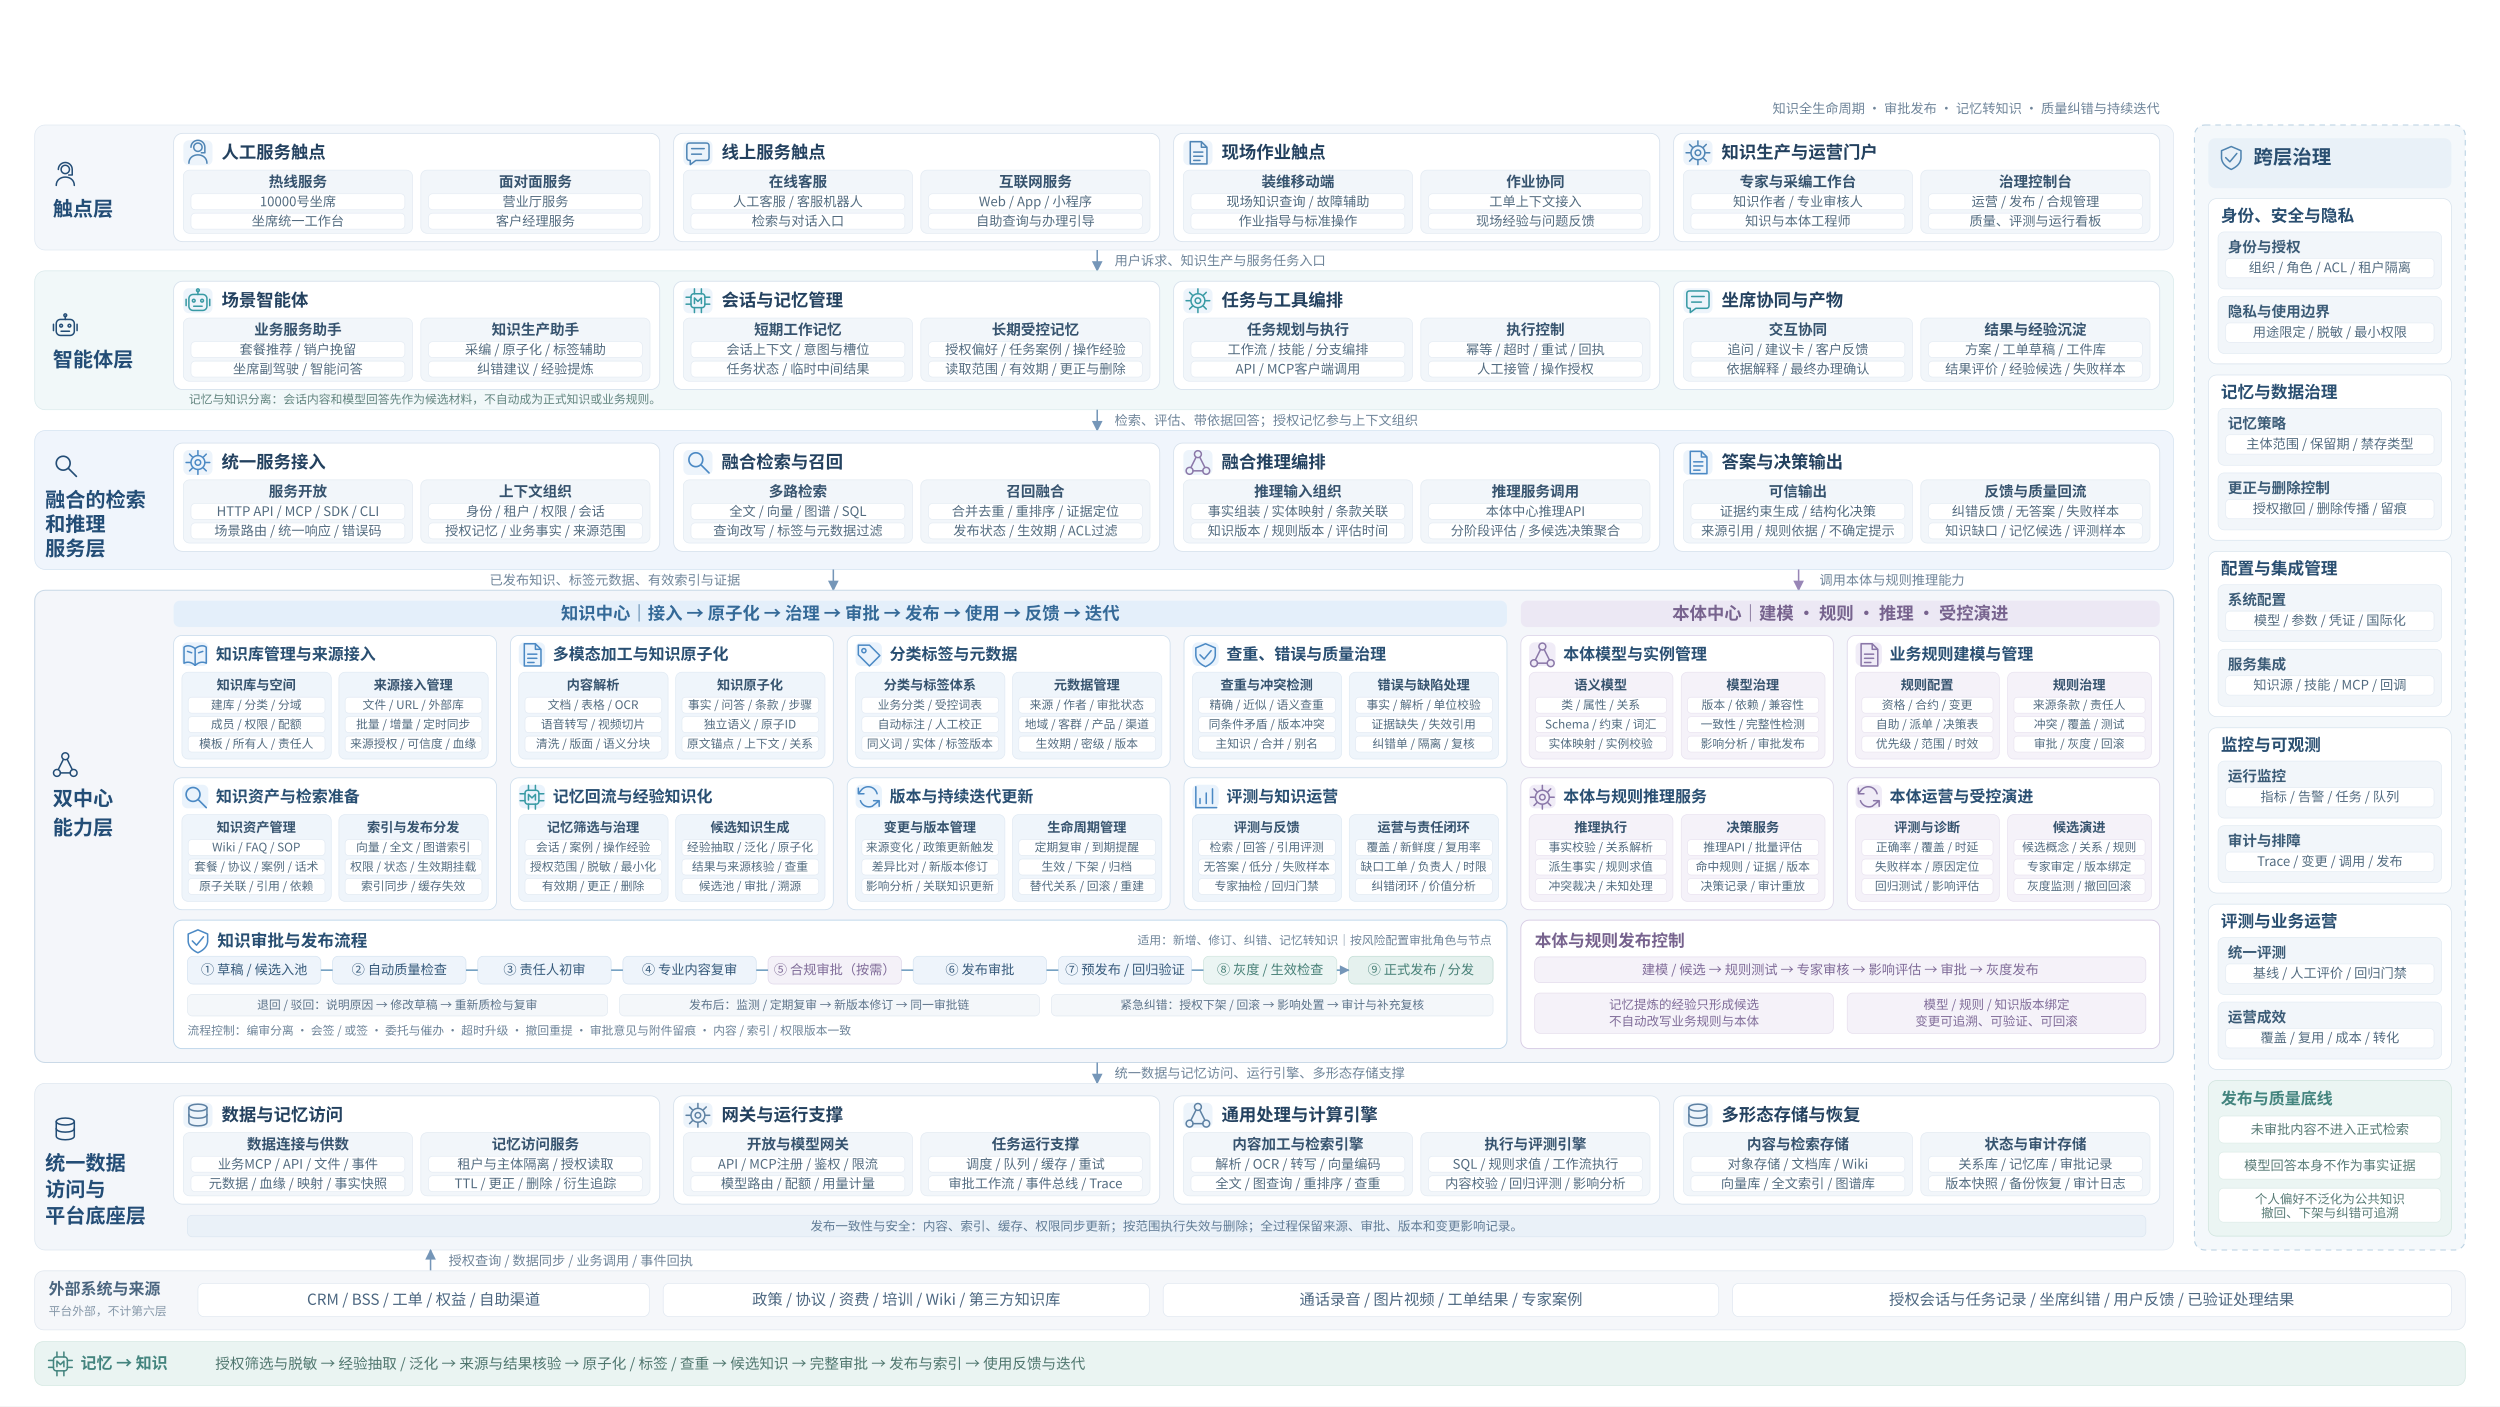
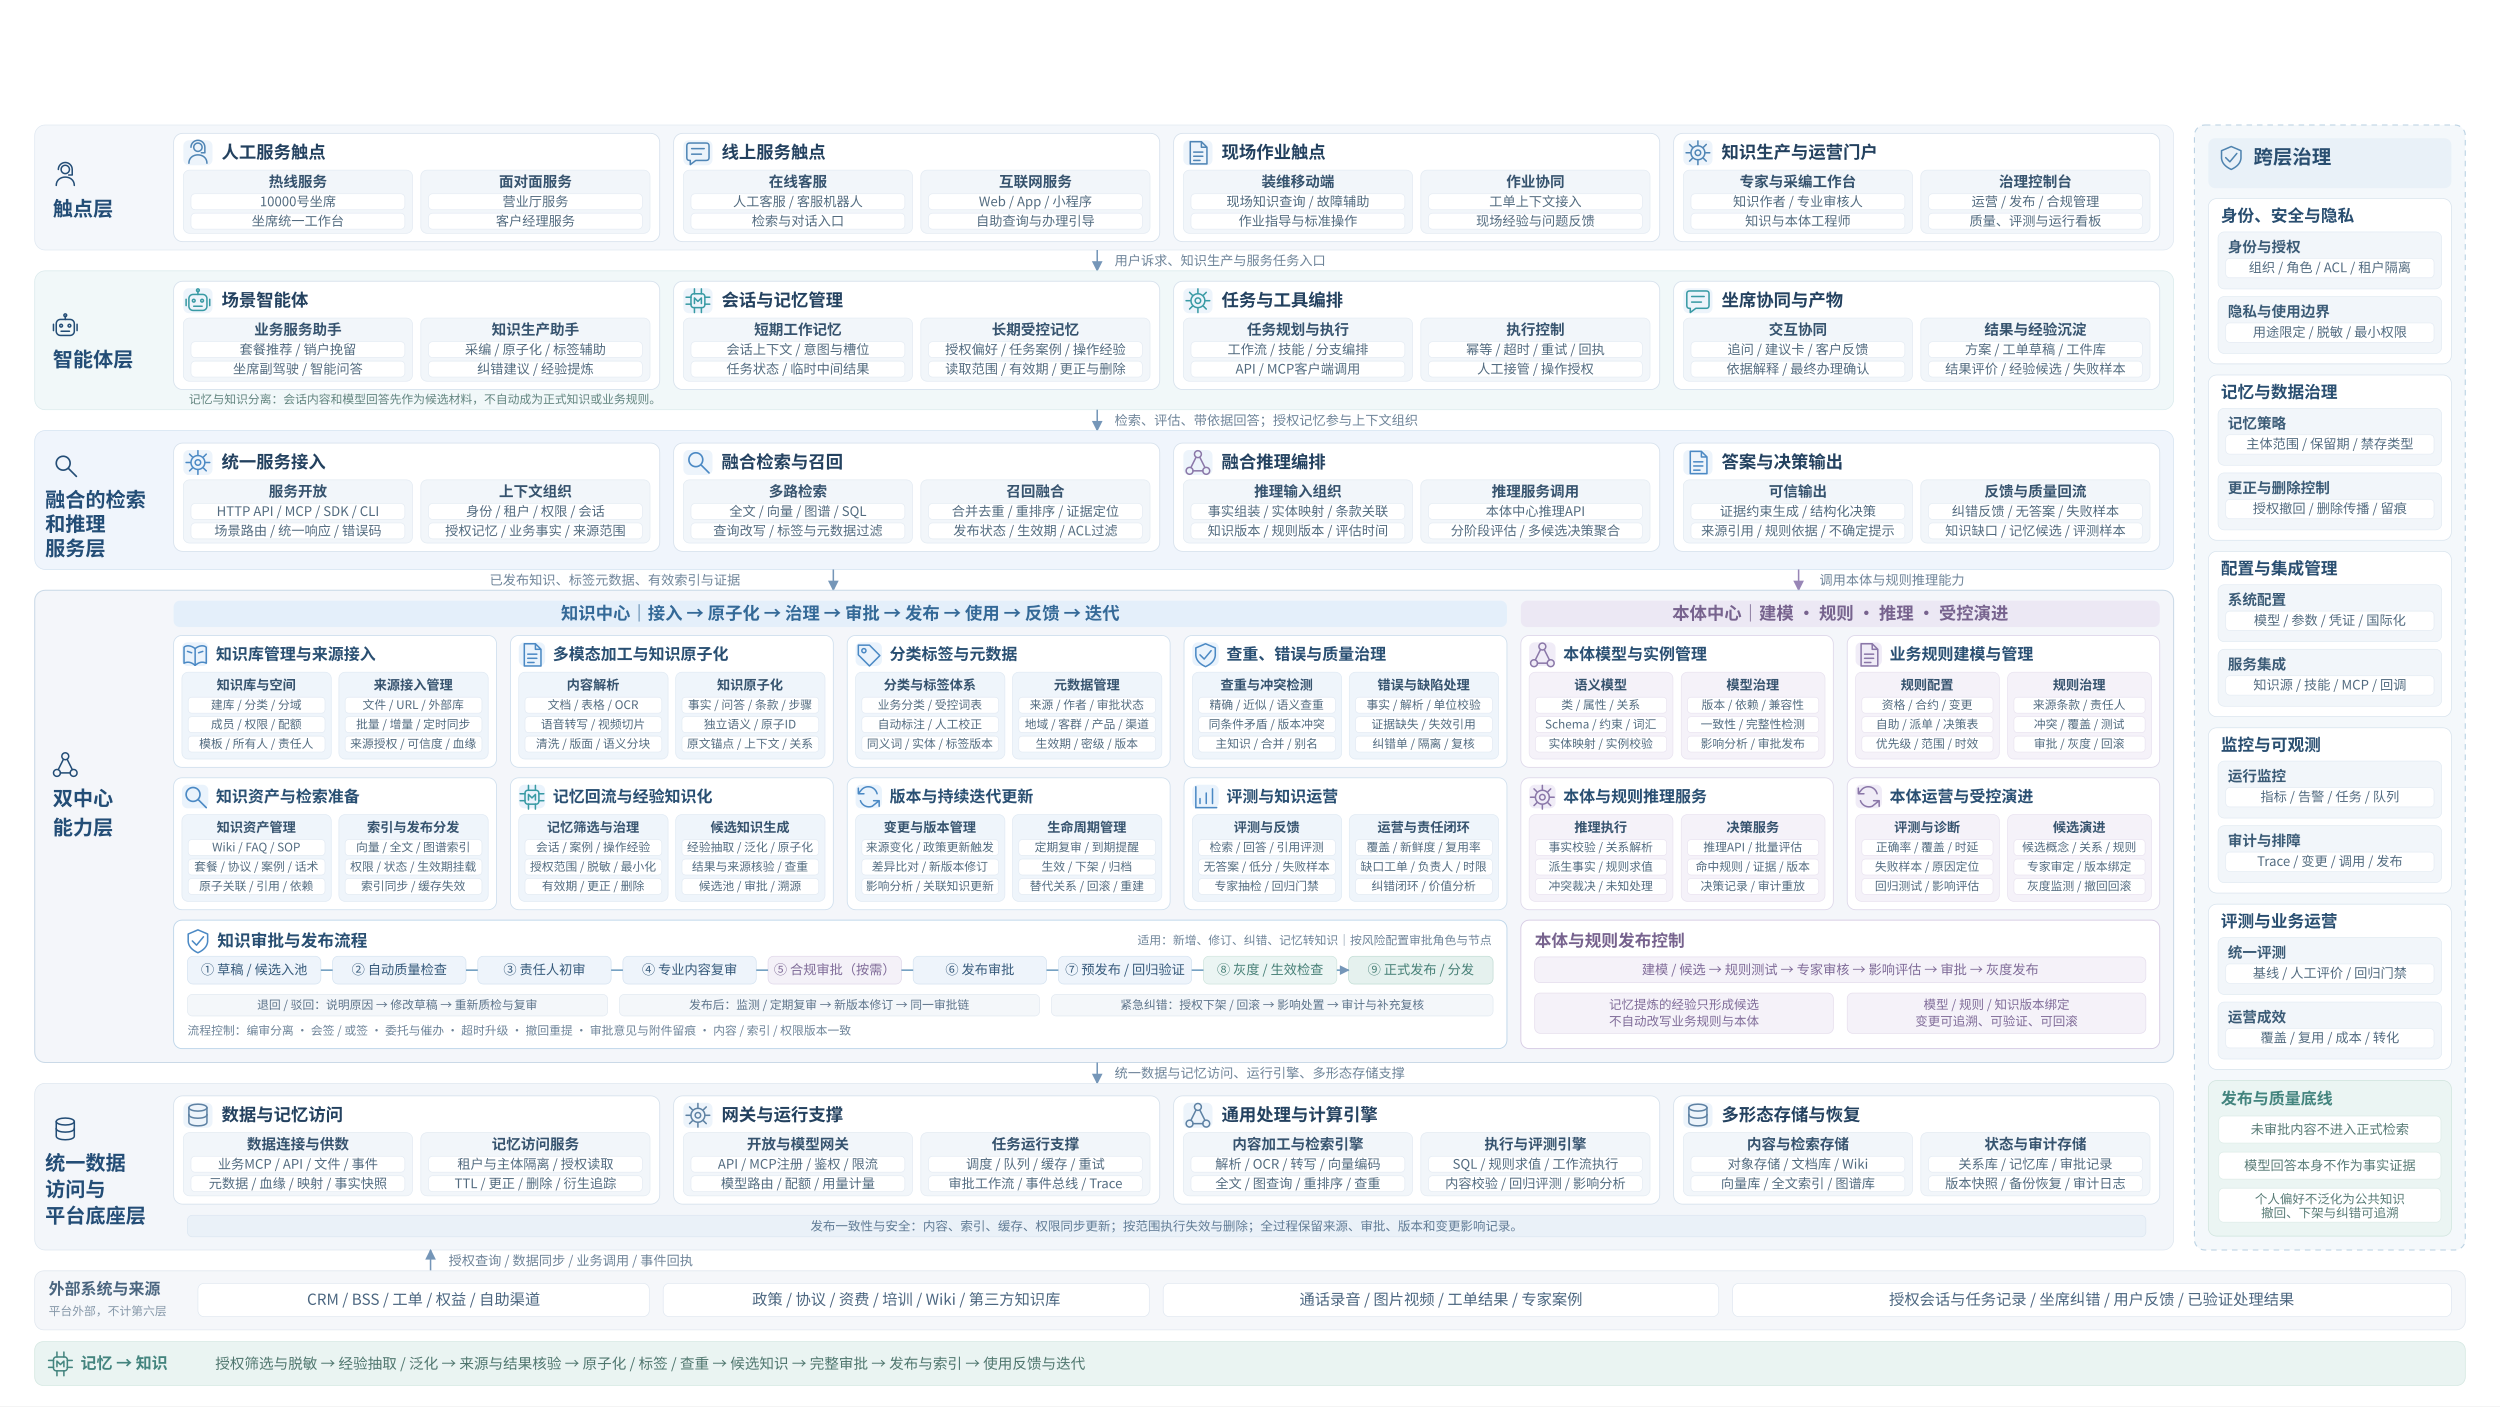
<svg xmlns="http://www.w3.org/2000/svg" xmlns:xlink="http://www.w3.org/1999/xlink" width="3600" height="2025" viewBox="0 0 3600 2025">
  <defs>
    <style>
      text {
        font-family: "Microsoft YaHei", "PingFang SC",
                     "Noto Sans CJK SC", Arial, sans-serif;
      }
      .layer {
        font-size: 29px;
        font-weight: 700;
        fill: #234D76;
      }
      .layer-no {
        font-size: 17px;
        letter-spacing: 2px;
        fill: #C4D7EE;
      }
      .domain {
        font-size: 25px;
        font-weight: 700;
        fill: #23415F;
      }
      .module {
        font-size: 21px;
        font-weight: 700;
        fill: #36536E;
        text-anchor: middle;
      }
      .sub {
        font-size: 19px;
        fill: #526B80;
        text-anchor: middle;
      }
      .kd {
        font-size: 23px;
        font-weight: 700;
        fill: #294F72;
      }
      .km {
        font-size: 19px;
        font-weight: 700;
        fill: #36536E;
        text-anchor: middle;
      }
      .ks {
        font-size: 17px;
        fill: #526B80;
        text-anchor: middle;
      }
      .note {
        font-size: 19px;
        fill: #6E8499;
      }
      .side-title {
        font-size: 24px;
        font-weight: 700;
        fill: #294E70;
      }
      .side-module {
        font-size: 21px;
        font-weight: 700;
        fill: #3B5B76;
      }
      .arrow {
        fill: none;
        stroke: #7596B8;
        stroke-width: 2.2;
        marker-end: url(#arrow-blue);
      }
      .flow {
        fill: none;
        stroke: #5C90B8;
        stroke-width: 2;
        marker-end: url(#arrow-blue);
      }
      .purple-arrow {
        fill: none;
        stroke: #9886B6;
        stroke-width: 2.2;
        marker-end: url(#arrow-purple);
      }
    </style>
    <linearGradient id="layer-gradient" x1="0" y1="0" x2="1" y2="1">
      <stop offset="0%" stop-color="#173A61" />
      <stop offset="100%" stop-color="#285681" />
    </linearGradient>
    <marker id="arrow-blue" viewBox="0 0 10 10" refX="9" refY="5" markerWidth="7" markerHeight="7" orient="auto">
      <path d="M0 0 L10 5 L0 10 Z" fill="#7596B8" />
    </marker>
    <marker id="arrow-purple" viewBox="0 0 10 10" refX="9" refY="5" markerWidth="7" markerHeight="7" orient="auto">
      <path d="M0 0 L10 5 L0 10 Z" fill="#9886B6" />
    </marker>
    <g id="person" fill="none" stroke="currentColor" stroke-width="2.2" stroke-linecap="round" stroke-linejoin="round">
      <circle cx="18" cy="10" r="6" />
      <path d="M5 33 C5 17 31 17 31 33" />
      <path d="M8 10 A10 10 0 0 1 28 10 V18 H23" />
    </g>
    <g id="chat" fill="none" stroke="currentColor" stroke-width="2.2" stroke-linecap="round" stroke-linejoin="round">
      <path d="M6 4 H30 Q34 4 34 8 V25 Q34 29 30 29                H15 L7 35 V29 H6 Q2 29 2 25 V8 Q2 4 6 4 Z" />
      <path d="M9 12 H27 M9 20 H23" />
    </g>
    <g id="robot" fill="none" stroke="currentColor" stroke-width="2.2" stroke-linecap="round" stroke-linejoin="round">
      <rect x="5" y="9" width="26" height="23" rx="6" />
      <path d="M18 9 V4 M1 16 V25 M35 16 V25" />
      <circle cx="18" cy="3" r="2" />
      <circle cx="12" cy="18" r="2" />
      <circle cx="24" cy="18" r="2" />
      <path d="M12 26 H24" />
    </g>
    <g id="search" fill="none" stroke="currentColor" stroke-width="2.4" stroke-linecap="round">
      <circle cx="15" cy="14" r="10" />
      <path d="M23 22 L34 33" />
    </g>
    <g id="graph" fill="none" stroke="currentColor" stroke-width="2.2" stroke-linecap="round">
      <circle cx="18" cy="6" r="5" />
      <circle cx="6" cy="30" r="5" />
      <circle cx="30" cy="30" r="5" />
      <path d="M15 11 L8 25 M21 11 L28 25 M11 30 H25" />
    </g>
    <g id="book" fill="none" stroke="currentColor" stroke-width="2.2" stroke-linecap="round" stroke-linejoin="round">
      <path d="M18 9 C12 4 5 4 2 7 V30 C8 27 13 29 18 33" />
      <path d="M18 9 C24 4 31 4 34 7 V30 C28 27 23 29 18 33" />
      <path d="M18 9 V33 M7 13 L13 15 M23 15 L29 13" />
    </g>
    <g id="database" fill="none" stroke="currentColor" stroke-width="2.2" stroke-linecap="round">
      <ellipse cx="18" cy="7" rx="13" ry="5" />
      <path d="M5 7 V28 C5 35 31 35 31 28 V7" />
      <path d="M5 17 C5 24 31 24 31 17" />
    </g>
    <g id="gear" fill="none" stroke="currentColor" stroke-width="2.2" stroke-linecap="round">
      <circle cx="18" cy="18" r="10" />
      <circle cx="18" cy="18" r="4" />
      <path d="M18 1 V7 M18 29 V35 M1 18 H7 M29 18 H35                M6 6 L10 10 M26 26 L30 30 M6 30 L10 26 M26 10 L30 6" />
    </g>
    <g id="shield" fill="none" stroke="currentColor" stroke-width="2.2" stroke-linecap="round" stroke-linejoin="round">
      <path d="M18 2 L32 8 V19 Q31 29 18 35 Q5 29 4 19 V8 Z" />
      <path d="M10 18 L16 24 L26 12" />
    </g>
    <g id="document" fill="none" stroke="currentColor" stroke-width="2.2" stroke-linecap="round" stroke-linejoin="round">
      <path d="M7 2 H23 L31 10 V34 H7 Z M23 2 V10 H31" />
      <path d="M12 17 H25 M12 23 H25 M12 29 H21" />
    </g>
    <g id="chart" fill="none" stroke="currentColor" stroke-width="2.2" stroke-linecap="round">
      <path d="M4 3 V33 H34 M10 27 V20 M19 27 V12 M28 27 V6" />
    </g>
    <g id="tag" fill="none" stroke="currentColor" stroke-width="2.2" stroke-linejoin="round">
      <path d="M3 4 H19 L34 19 L19 34 L3 18 Z" />
      <circle cx="11" cy="12" r="3" />
    </g>
    <g id="memory" fill="none" stroke="currentColor" stroke-width="2.2" stroke-linecap="round" stroke-linejoin="round">
      <rect x="8" y="8" width="20" height="20" rx="4" />
      <path d="M13 1 V8 M23 1 V8 M13 28 V35 M23 28 V35                M1 13 H8 M1 23 H8 M28 13 H35 M28 23 H35" />
      <path d="M13 22 V14 L18 19 L23 14 V22" />
    </g>
    <g id="refresh" fill="none" stroke="currentColor" stroke-width="2.2" stroke-linecap="round" stroke-linejoin="round">
      <path d="M30 13 A13 13 0 0 0 7 8 L3 13 M3 5 V13 H11" />
      <path d="M6 23 A13 13 0 0 0 23 31 L33 23 M25 23 H33 V31" />
    </g>
    <g id="card">
      <rect width="700" height="156" rx="13" fill="#FFFFFF" stroke="#D6E1EC" stroke-width="1.2" />
      <rect x="14" y="10" width="42" height="36" rx="8" fill="#EDF4FB" />
      <rect x="14" y="53" width="330" height="91" rx="9" fill="#F2F6FA" stroke="#E2EAF2" />
      <rect x="25" y="87" width="308" height="23" rx="6" fill="#FFFFFF" stroke="#E4EBF3" />
      <rect x="25" y="115" width="308" height="23" rx="6" fill="#FFFFFF" stroke="#E4EBF3" />
      <rect x="356" y="53" width="330" height="91" rx="9" fill="#F2F6FA" stroke="#E2EAF2" />
      <rect x="367" y="87" width="308" height="23" rx="6" fill="#FFFFFF" stroke="#E4EBF3" />
      <rect x="367" y="115" width="308" height="23" rx="6" fill="#FFFFFF" stroke="#E4EBF3" />
    </g>
    <g id="knowledge-card">
      <rect width="465" height="190" rx="12" fill="#FFFFFF" stroke="#CFDFED" stroke-width="1.2" />
      <rect x="12" y="10" width="38" height="34" rx="8" fill="#EAF3FC" />
      <rect x="12" y="53" width="215" height="125" rx="9" fill="#EFF5FB" stroke="#DFE9F3" />
      <rect x="21" y="89" width="197" height="23" rx="5" fill="#FFFFFF" stroke="#E2EAF3" />
      <rect x="21" y="117" width="197" height="23" rx="5" fill="#FFFFFF" stroke="#E2EAF3" />
      <rect x="21" y="145" width="197" height="23" rx="5" fill="#FFFFFF" stroke="#E2EAF3" />
      <rect x="238" y="53" width="215" height="125" rx="9" fill="#EFF5FB" stroke="#DFE9F3" />
      <rect x="247" y="89" width="197" height="23" rx="5" fill="#FFFFFF" stroke="#E2EAF3" />
      <rect x="247" y="117" width="197" height="23" rx="5" fill="#FFFFFF" stroke="#E2EAF3" />
      <rect x="247" y="145" width="197" height="23" rx="5" fill="#FFFFFF" stroke="#E2EAF3" />
    </g>
    <g id="ontology-card">
      <rect width="450" height="190" rx="12" fill="#FFFFFF" stroke="#DDD7E9" stroke-width="1.2" />
      <rect x="12" y="10" width="38" height="34" rx="8" fill="#F0ECF7" />
      <rect x="12" y="53" width="207" height="125" rx="9" fill="#F5F2F9" stroke="#E7E1EF" />
      <rect x="21" y="89" width="189" height="23" rx="5" fill="#FFFFFF" stroke="#E9E3F0" />
      <rect x="21" y="117" width="189" height="23" rx="5" fill="#FFFFFF" stroke="#E9E3F0" />
      <rect x="21" y="145" width="189" height="23" rx="5" fill="#FFFFFF" stroke="#E9E3F0" />
      <rect x="231" y="53" width="207" height="125" rx="9" fill="#F5F2F9" stroke="#E7E1EF" />
      <rect x="240" y="89" width="189" height="23" rx="5" fill="#FFFFFF" stroke="#E9E3F0" />
      <rect x="240" y="117" width="189" height="23" rx="5" fill="#FFFFFF" stroke="#E9E3F0" />
      <rect x="240" y="145" width="189" height="23" rx="5" fill="#FFFFFF" stroke="#E9E3F0" />
    </g>
    <g id="side-card">
      <rect width="350" height="238" rx="12" fill="#FFFFFF" stroke="#D6E2EC" />
      <rect x="14" y="48" width="322" height="82" rx="9" fill="#F2F6FA" stroke="#E1EAF2" />
      <rect x="25" y="86" width="300" height="28" rx="6" fill="#FFFFFF" stroke="#E4EBF3" />
      <rect x="14" y="141" width="322" height="82" rx="9" fill="#F2F6FA" stroke="#E1EAF2" />
      <rect x="25" y="179" width="300" height="28" rx="6" fill="#FFFFFF" stroke="#E4EBF3" />
    </g>
  </defs>
  <rect width="3600" height="2025" fill="#FFFFFF" />
-   <text x="3110" y="163" text-anchor="end" class="note">
-     知识全生命周期 · 审批发布 · 记忆转知识 · 质量纠错与持续迭代
-   </text>
  <rect x="50" y="180" width="3080" height="180" rx="15" fill="#F4F7FB" stroke="#DEE7F0" />
  <path d="M65 180 H235 V360 H65 Q50 360 50 345            V195 Q50 180 65 180" fill="none" />
  <use xlink:href="#person" x="76" y="234" color="#234D76" />
  <text x="76" y="311" class="layer">触点层</text>
  <g transform="translate(250 192)">
    <use xlink:href="#card" />
    <use xlink:href="#person" x="17" y="10" color="#4F85B5" />
    <text x="69" y="36" class="domain">人工服务触点</text>
    <text x="179" y="77" class="module">热线服务</text>
    <text x="179" y="105" class="sub">10000号坐席</text>
    <text x="179" y="133" class="sub">坐席统一工作台</text>
    <text x="521" y="77" class="module">面对面服务</text>
    <text x="521" y="105" class="sub">营业厅服务</text>
    <text x="521" y="133" class="sub">客户经理服务</text>
  </g>
  <g transform="translate(970 192)">
    <use xlink:href="#card" />
    <use xlink:href="#chat" x="17" y="10" color="#4F85B5" />
    <text x="69" y="36" class="domain">线上服务触点</text>
    <text x="179" y="77" class="module">在线客服</text>
    <text x="179" y="105" class="sub">人工客服 / 客服机器人</text>
    <text x="179" y="133" class="sub">检索与对话入口</text>
    <text x="521" y="77" class="module">互联网服务</text>
    <text x="521" y="105" class="sub">Web / App / 小程序</text>
    <text x="521" y="133" class="sub">自助查询与办理引导</text>
  </g>
  <g transform="translate(1690 192)">
    <use xlink:href="#card" />
    <use xlink:href="#document" x="17" y="10" color="#4F85B5" />
    <text x="69" y="36" class="domain">现场作业触点</text>
    <text x="179" y="77" class="module">装维移动端</text>
    <text x="179" y="105" class="sub">现场知识查询 / 故障辅助</text>
    <text x="179" y="133" class="sub">作业指导与标准操作</text>
    <text x="521" y="77" class="module">作业协同</text>
    <text x="521" y="105" class="sub">工单上下文接入</text>
    <text x="521" y="133" class="sub">现场经验与问题反馈</text>
  </g>
  <g transform="translate(2410 192)">
    <use xlink:href="#card" />
    <use xlink:href="#gear" x="17" y="10" color="#4F85B5" />
    <text x="69" y="36" class="domain">知识生产与运营门户</text>
    <text x="179" y="77" class="module">专家与采编工作台</text>
    <text x="179" y="105" class="sub">知识作者 / 专业审核人</text>
    <text x="179" y="133" class="sub">知识与本体工程师</text>
    <text x="521" y="77" class="module">治理控制台</text>
    <text x="521" y="105" class="sub">运营 / 发布 / 合规管理</text>
    <text x="521" y="133" class="sub">质量、评测与运行看板</text>
  </g>
  <path d="M1580 360 V390" class="arrow" />
  <text x="1605" y="382" class="note">用户诉求、知识生产与服务任务入口</text>
  <rect x="50" y="390" width="3080" height="200" rx="15" fill="#F1F8F9" stroke="#D8E9EB" />
  <path d="M65 390 H235 V590 H65 Q50 590 50 575            V405 Q50 390 65 390" fill="none" />
  <use xlink:href="#robot" x="76" y="451" color="#234D76" />
  <text x="76" y="528" class="layer">智能体层</text>
  <g transform="translate(250 405)">
    <use xlink:href="#card" />
    <use xlink:href="#robot" x="17" y="10" color="#389AA4" />
    <text x="69" y="36" class="domain">场景智能体</text>
    <text x="179" y="77" class="module">业务服务助手</text>
    <text x="179" y="105" class="sub">套餐推荐 / 销户挽留</text>
    <text x="179" y="133" class="sub">坐席副驾驶 / 智能问答</text>
    <text x="521" y="77" class="module">知识生产助手</text>
    <text x="521" y="105" class="sub">采编 / 原子化 / 标签辅助</text>
    <text x="521" y="133" class="sub">纠错建议 / 经验提炼</text>
  </g>
  <g transform="translate(970 405)">
    <use xlink:href="#card" />
    <use xlink:href="#memory" x="17" y="10" color="#389AA4" />
    <text x="69" y="36" class="domain">会话与记忆管理</text>
    <text x="179" y="77" class="module">短期工作记忆</text>
    <text x="179" y="105" class="sub">会话上下文 / 意图与槽位</text>
    <text x="179" y="133" class="sub">任务状态 / 临时中间结果</text>
    <text x="521" y="77" class="module">长期受控记忆</text>
    <text x="521" y="105" class="sub">授权偏好 / 任务案例 / 操作经验</text>
    <text x="521" y="133" class="sub">读取范围 / 有效期 / 更正与删除</text>
  </g>
  <g transform="translate(1690 405)">
    <use xlink:href="#card" />
    <use xlink:href="#gear" x="17" y="10" color="#389AA4" />
    <text x="69" y="36" class="domain">任务与工具编排</text>
    <text x="179" y="77" class="module">任务规划与执行</text>
    <text x="179" y="105" class="sub">工作流 / 技能 / 分支编排</text>
    <text x="179" y="133" class="sub">API / MCP客户端调用</text>
    <text x="521" y="77" class="module">执行控制</text>
    <text x="521" y="105" class="sub">幂等 / 超时 / 重试 / 回执</text>
    <text x="521" y="133" class="sub">人工接管 / 操作授权</text>
  </g>
  <g transform="translate(2410 405)">
    <use xlink:href="#card" />
    <use xlink:href="#chat" x="17" y="10" color="#389AA4" />
    <text x="69" y="36" class="domain">坐席协同与产物</text>
    <text x="179" y="77" class="module">交互协同</text>
    <text x="179" y="105" class="sub">追问 / 建议卡 / 客户反馈</text>
    <text x="179" y="133" class="sub">依据解释 / 最终办理确认</text>
    <text x="521" y="77" class="module">结果与经验沉淀</text>
    <text x="521" y="105" class="sub">方案 / 工单草稿 / 工件库</text>
    <text x="521" y="133" class="sub">结果评价 / 经验候选 / 失败样本</text>
  </g>
  <text x="272" y="581" font-size="17" fill="#62847F">
    记忆与知识分离：会话内容和模型回答先作为候选材料，不自动成为正式知识或业务规则。
  </text>
  <path d="M1580 590 V620" class="arrow" />
  <text x="1605" y="612" class="note">检索、评估、带依据回答；授权记忆参与上下文组织</text>
  <rect x="50" y="620" width="3080" height="200" rx="15" fill="#F0F5FC" stroke="#D4E2F0" />
  <path d="M65 620 H235 V820 H65 Q50 820 50 805            V635 Q50 620 65 620" fill="none" />
  <use xlink:href="#search" x="76" y="653" color="#234D76" />
  <text x="65" y="730" class="layer">融合的检索</text>
  <text x="65" y="765" class="layer">和推理</text>
  <text x="65" y="800" class="layer">服务层</text>
  <g transform="translate(250 638)">
    <use xlink:href="#card" />
    <use xlink:href="#gear" x="17" y="10" color="#4B89C4" />
    <text x="69" y="36" class="domain">统一服务接入</text>
    <text x="179" y="77" class="module">服务开放</text>
    <text x="179" y="105" class="sub">HTTP API / MCP / SDK / CLI</text>
    <text x="179" y="133" class="sub">场景路由 / 统一响应 / 错误码</text>
    <text x="521" y="77" class="module">上下文组织</text>
    <text x="521" y="105" class="sub">身份 / 租户 / 权限 / 会话</text>
    <text x="521" y="133" class="sub">授权记忆 / 业务事实 / 来源范围</text>
  </g>
  <g transform="translate(970 638)">
    <use xlink:href="#card" />
    <use xlink:href="#search" x="17" y="10" color="#4B89C4" />
    <text x="69" y="36" class="domain">融合检索与召回</text>
    <text x="179" y="77" class="module">多路检索</text>
    <text x="179" y="105" class="sub">全文 / 向量 / 图谱 / SQL</text>
    <text x="179" y="133" class="sub">查询改写 / 标签与元数据过滤</text>
    <text x="521" y="77" class="module">召回融合</text>
    <text x="521" y="105" class="sub">合并去重 / 重排序 / 证据定位</text>
    <text x="521" y="133" class="sub">发布状态 / 生效期 / ACL过滤</text>
  </g>
  <g transform="translate(1690 638)">
    <use xlink:href="#card" />
    <use xlink:href="#graph" x="17" y="10" color="#8A77A8" />
    <text x="69" y="36" class="domain">融合推理编排</text>
    <text x="179" y="77" class="module">推理输入组织</text>
    <text x="179" y="105" class="sub">事实组装 / 实体映射 / 条款关联</text>
    <text x="179" y="133" class="sub">知识版本 / 规则版本 / 评估时间</text>
    <text x="521" y="77" class="module">推理服务调用</text>
    <text x="521" y="105" class="sub">本体中心推理API</text>
    <text x="521" y="133" class="sub">分阶段评估 / 多候选决策聚合</text>
  </g>
  <g transform="translate(2410 638)">
    <use xlink:href="#card" />
    <use xlink:href="#document" x="17" y="10" color="#4B89C4" />
    <text x="69" y="36" class="domain">答案与决策输出</text>
    <text x="179" y="77" class="module">可信输出</text>
    <text x="179" y="105" class="sub">证据约束生成 / 结构化决策</text>
    <text x="179" y="133" class="sub">来源引用 / 规则依据 / 不确定提示</text>
    <text x="521" y="77" class="module">反馈与质量回流</text>
    <text x="521" y="105" class="sub">纠错反馈 / 无答案 / 失败样本</text>
    <text x="521" y="133" class="sub">知识缺口 / 记忆候选 / 评测样本</text>
  </g>
  <path d="M1200 820 V850" class="arrow" />
  <text x="705" y="842" class="note">已发布知识、标签元数据、有效索引与证据</text>
  <path d="M2590 820 V850" class="purple-arrow" />
  <text x="2620" y="842" class="note">调用本体与规则推理能力</text>
  <rect x="50" y="850" width="3080" height="680" rx="15" fill="#F4F6FA" stroke="#CAD9E7" stroke-width="1.5" />
  <path d="M65 850 H235 V1530 H65 Q50 1530 50 1515            V865 Q50 850 65 850" fill="none" />
  <use xlink:href="#graph" x="76" y="1083" color="#234D76" />
  <text x="76" y="1160" class="layer">双中心</text>
  <text x="76" y="1202" class="layer">能力层</text>
  <rect x="250" y="865" width="1920" height="38" rx="9" fill="#E4EFFA" />
  <text x="1210" y="892" text-anchor="middle" font-size="25" font-weight="700" fill="#346997">
    知识中心｜接入 → 原子化 → 治理 → 审批 → 发布 → 使用 → 反馈 → 迭代
  </text>
  <rect x="2190" y="865" width="920" height="38" rx="9" fill="#ECE8F4" />
  <text x="2650" y="892" text-anchor="middle" font-size="25" font-weight="700" fill="#77638E">
    本体中心｜建模 · 规则 · 推理 · 受控演进
  </text>
  <g transform="translate(250 915)">
    <use xlink:href="#knowledge-card" />
    <use xlink:href="#book" x="13" y="10" color="#4B89C4" />
    <text x="61" y="35" class="kd">知识库管理与来源接入</text>
    <text x="119" y="78" class="km">知识库与空间</text>
    <text x="119" y="106" class="ks">建库 / 分类 / 分域</text>
    <text x="119" y="134" class="ks">成员 / 权限 / 配额</text>
    <text x="119" y="162" class="ks">模板 / 所有人 / 责任人</text>
    <text x="345" y="78" class="km">来源接入管理</text>
    <text x="345" y="106" class="ks">文件 / URL / 外部库</text>
    <text x="345" y="134" class="ks">批量 / 增量 / 定时同步</text>
    <text x="345" y="162" class="ks">来源授权 / 可信度 / 血缘</text>
  </g>
  <g transform="translate(735 915)">
    <use xlink:href="#knowledge-card" />
    <use xlink:href="#document" x="13" y="10" color="#4B89C4" />
    <text x="61" y="35" class="kd">多模态加工与知识原子化</text>
    <text x="119" y="78" class="km">内容解析</text>
    <text x="119" y="106" class="ks">文档 / 表格 / OCR</text>
    <text x="119" y="134" class="ks">语音转写 / 视频切片</text>
    <text x="119" y="162" class="ks">清洗 / 版面 / 语义分块</text>
    <text x="345" y="78" class="km">知识原子化</text>
    <text x="345" y="106" class="ks">事实 / 问答 / 条款 / 步骤</text>
    <text x="345" y="134" class="ks">独立语义 / 原子ID</text>
    <text x="345" y="162" class="ks">原文锚点 / 上下文 / 关系</text>
  </g>
  <g transform="translate(1220 915)">
    <use xlink:href="#knowledge-card" />
    <use xlink:href="#tag" x="13" y="10" color="#4B89C4" />
    <text x="61" y="35" class="kd">分类标签与元数据</text>
    <text x="119" y="78" class="km">分类与标签体系</text>
    <text x="119" y="106" class="ks">业务分类 / 受控词表</text>
    <text x="119" y="134" class="ks">自动标注 / 人工校正</text>
    <text x="119" y="162" class="ks">同义词 / 实体 / 标签版本</text>
    <text x="345" y="78" class="km">元数据管理</text>
    <text x="345" y="106" class="ks">来源 / 作者 / 审批状态</text>
    <text x="345" y="134" class="ks">地域 / 客群 / 产品 / 渠道</text>
    <text x="345" y="162" class="ks">生效期 / 密级 / 版本</text>
  </g>
  <g transform="translate(1705 915)">
    <use xlink:href="#knowledge-card" />
    <use xlink:href="#shield" x="13" y="10" color="#4B89C4" />
    <text x="61" y="35" class="kd">查重、错误与质量治理</text>
    <text x="119" y="78" class="km">查重与冲突检测</text>
    <text x="119" y="106" class="ks">精确 / 近似 / 语义查重</text>
    <text x="119" y="134" class="ks">同条件矛盾 / 版本冲突</text>
    <text x="119" y="162" class="ks">主知识 / 合并 / 别名</text>
    <text x="345" y="78" class="km">错误与缺陷处理</text>
    <text x="345" y="106" class="ks">事实 / 解析 / 单位校验</text>
    <text x="345" y="134" class="ks">证据缺失 / 失效引用</text>
    <text x="345" y="162" class="ks">纠错单 / 隔离 / 复核</text>
  </g>
  <g transform="translate(250 1120)">
    <use xlink:href="#knowledge-card" />
    <use xlink:href="#search" x="13" y="10" color="#4B89C4" />
    <text x="61" y="35" class="kd">知识资产与检索准备</text>
    <text x="119" y="78" class="km">知识资产管理</text>
    <text x="119" y="106" class="ks">Wiki / FAQ / SOP</text>
    <text x="119" y="134" class="ks">套餐 / 协议 / 案例 / 话术</text>
    <text x="119" y="162" class="ks">原子关联 / 引用 / 依赖</text>
    <text x="345" y="78" class="km">索引与发布分发</text>
    <text x="345" y="106" class="ks">向量 / 全文 / 图谱索引</text>
    <text x="345" y="134" class="ks">权限 / 状态 / 生效期挂载</text>
    <text x="345" y="162" class="ks">索引同步 / 缓存失效</text>
  </g>
  <g transform="translate(735 1120)">
    <use xlink:href="#knowledge-card" />
    <use xlink:href="#memory" x="13" y="10" color="#389AA4" />
    <text x="61" y="35" class="kd">记忆回流与经验知识化</text>
    <text x="119" y="78" class="km">记忆筛选与治理</text>
    <text x="119" y="106" class="ks">会话 / 案例 / 操作经验</text>
    <text x="119" y="134" class="ks">授权范围 / 脱敏 / 最小化</text>
    <text x="119" y="162" class="ks">有效期 / 更正 / 删除</text>
    <text x="345" y="78" class="km">候选知识生成</text>
    <text x="345" y="106" class="ks">经验抽取 / 泛化 / 原子化</text>
    <text x="345" y="134" class="ks">结果与来源核验 / 查重</text>
    <text x="345" y="162" class="ks">候选池 / 审批 / 溯源</text>
  </g>
  <g transform="translate(1220 1120)">
    <use xlink:href="#knowledge-card" />
    <use xlink:href="#refresh" x="13" y="10" color="#4B89C4" />
    <text x="61" y="35" class="kd">版本与持续迭代更新</text>
    <text x="119" y="78" class="km">变更与版本管理</text>
    <text x="119" y="106" class="ks">来源变化 / 政策更新触发</text>
    <text x="119" y="134" class="ks">差异比对 / 新版本修订</text>
    <text x="119" y="162" class="ks">影响分析 / 关联知识更新</text>
    <text x="345" y="78" class="km">生命周期管理</text>
    <text x="345" y="106" class="ks">定期复审 / 到期提醒</text>
    <text x="345" y="134" class="ks">生效 / 下架 / 归档</text>
    <text x="345" y="162" class="ks">替代关系 / 回滚 / 重建</text>
  </g>
  <g transform="translate(1705 1120)">
    <use xlink:href="#knowledge-card" />
    <use xlink:href="#chart" x="13" y="10" color="#4B89C4" />
    <text x="61" y="35" class="kd">评测与知识运营</text>
    <text x="119" y="78" class="km">评测与反馈</text>
    <text x="119" y="106" class="ks">检索 / 回答 / 引用评测</text>
    <text x="119" y="134" class="ks">无答案 / 低分 / 失败样本</text>
    <text x="119" y="162" class="ks">专家抽检 / 回归门禁</text>
    <text x="345" y="78" class="km">运营与责任闭环</text>
    <text x="345" y="106" class="ks">覆盖 / 新鲜度 / 复用率</text>
    <text x="345" y="134" class="ks">缺口工单 / 负责人 / 时限</text>
    <text x="345" y="162" class="ks">纠错闭环 / 价值分析</text>
  </g>
  <g transform="translate(2190 915)">
    <use xlink:href="#ontology-card" />
    <use xlink:href="#graph" x="13" y="10" color="#8A77A8" />
    <text x="61" y="35" class="kd">本体模型与实例管理</text>
    <text x="115" y="78" class="km">语义模型</text>
    <text x="115" y="106" class="ks">类 / 属性 / 关系</text>
    <text x="115" y="134" class="ks">Schema / 约束 / 词汇</text>
    <text x="115" y="162" class="ks">实体映射 / 实例校验</text>
    <text x="334" y="78" class="km">模型治理</text>
    <text x="334" y="106" class="ks">版本 / 依赖 / 兼容性</text>
    <text x="334" y="134" class="ks">一致性 / 完整性检测</text>
    <text x="334" y="162" class="ks">影响分析 / 审批发布</text>
  </g>
  <g transform="translate(2660 915)">
    <use xlink:href="#ontology-card" />
    <use xlink:href="#document" x="13" y="10" color="#8A77A8" />
    <text x="61" y="35" class="kd">业务规则建模与管理</text>
    <text x="115" y="78" class="km">规则配置</text>
    <text x="115" y="106" class="ks">资格 / 合约 / 变更</text>
    <text x="115" y="134" class="ks">自助 / 派单 / 决策表</text>
    <text x="115" y="162" class="ks">优先级 / 范围 / 时效</text>
    <text x="334" y="78" class="km">规则治理</text>
    <text x="334" y="106" class="ks">来源条款 / 责任人</text>
    <text x="334" y="134" class="ks">冲突 / 覆盖 / 测试</text>
    <text x="334" y="162" class="ks">审批 / 灰度 / 回滚</text>
  </g>
  <g transform="translate(2190 1120)">
    <use xlink:href="#ontology-card" />
    <use xlink:href="#gear" x="13" y="10" color="#8A77A8" />
    <text x="61" y="35" class="kd">本体与规则推理服务</text>
    <text x="115" y="78" class="km">推理执行</text>
    <text x="115" y="106" class="ks">事实校验 / 关系解析</text>
    <text x="115" y="134" class="ks">派生事实 / 规则求值</text>
    <text x="115" y="162" class="ks">冲突裁决 / 未知处理</text>
    <text x="334" y="78" class="km">决策服务</text>
    <text x="334" y="106" class="ks">推理API / 批量评估</text>
    <text x="334" y="134" class="ks">命中规则 / 证据 / 版本</text>
    <text x="334" y="162" class="ks">决策记录 / 审计重放</text>
  </g>
  <g transform="translate(2660 1120)">
    <use xlink:href="#ontology-card" />
    <use xlink:href="#refresh" x="13" y="10" color="#8A77A8" />
    <text x="61" y="35" class="kd">本体运营与受控演进</text>
    <text x="115" y="78" class="km">评测与诊断</text>
    <text x="115" y="106" class="ks">正确率 / 覆盖 / 时延</text>
    <text x="115" y="134" class="ks">失败样本 / 原因定位</text>
    <text x="115" y="162" class="ks">回归测试 / 影响评估</text>
    <text x="334" y="78" class="km">候选演进</text>
    <text x="334" y="106" class="ks">候选概念 / 关系 / 规则</text>
    <text x="334" y="134" class="ks">专家审定 / 版本绑定</text>
    <text x="334" y="162" class="ks">灰度监测 / 撤回回滚</text>
  </g>
  <rect x="250" y="1325" width="1920" height="185" rx="12" fill="#FFFFFF" stroke="#BDD5E9" stroke-width="1.3" />
  <use xlink:href="#shield" x="267" y="1337" color="#4B89C4" />
  <text x="313" y="1363" font-size="24" font-weight="700" fill="#294F72">
    知识审批与发布流程
  </text>
  <text x="2148" y="1360" text-anchor="end" font-size="17" fill="#6E8499">
    适用：新增、修订、纠错、记忆转知识｜按风险配置审批角色与节点
  </text>
  <g font-size="19" text-anchor="middle">
    <rect x="270" y="1377" width="192" height="40" rx="8" fill="#EEF4FB" stroke="#D4E2F0" />
    <text x="366" y="1403" fill="#365A7B">① 草稿 / 候选入池</text>
    <rect x="479" y="1377" width="192" height="40" rx="8" fill="#EEF4FB" stroke="#D4E2F0" />
    <text x="575" y="1403" fill="#365A7B">② 自动质量检查</text>
    <rect x="688" y="1377" width="192" height="40" rx="8" fill="#EEF4FB" stroke="#D4E2F0" />
    <text x="784" y="1403" fill="#365A7B">③ 责任人初审</text>
    <rect x="897" y="1377" width="192" height="40" rx="8" fill="#EEF4FB" stroke="#D4E2F0" />
    <text x="993" y="1403" fill="#365A7B">④ 专业内容复审</text>
    <rect x="1106" y="1377" width="192" height="40" rx="8" fill="#F4F1F8" stroke="#DFD6E9" />
    <text x="1202" y="1403" fill="#7F6B98">⑤ 合规审批（按需）</text>
    <rect x="1315" y="1377" width="192" height="40" rx="8" fill="#EEF4FB" stroke="#D4E2F0" />
    <text x="1411" y="1403" fill="#365A7B">⑥ 发布审批</text>
    <rect x="1524" y="1377" width="192" height="40" rx="8" fill="#EEF4FB" stroke="#D4E2F0" />
    <text x="1620" y="1403" fill="#365A7B">⑦ 预发布 / 回归验证</text>
    <rect x="1733" y="1377" width="192" height="40" rx="8" fill="#EBF5F3" stroke="#CEE4DD" />
    <text x="1829" y="1403" fill="#467F76">⑧ 灰度 / 生效检查</text>
    <rect x="1942" y="1377" width="208" height="40" rx="8" fill="#E5F1EE" stroke="#BEDBD2" />
    <text x="2046" y="1403" fill="#467F76">⑨ 正式发布 / 分发</text>
  </g>
  <path d="M462 1397 H479 M671 1397 H688 M880 1397 H897            M1089 1397 H1106 M1298 1397 H1315 M1507 1397 H1524            M1716 1397 H1733 M1925 1397 H1942" class="flow" />
  <rect x="270" y="1432" width="605" height="31" rx="7" fill="#F4F7FA" stroke="#E2E9F1" />
  <text x="572" y="1453" text-anchor="middle" font-size="17" fill="#5C738A">
    退回 / 驳回：说明原因 → 修改草稿 → 重新质检与复审
  </text>
  <rect x="892" y="1432" width="605" height="31" rx="7" fill="#F4F7FA" stroke="#E2E9F1" />
  <text x="1194" y="1453" text-anchor="middle" font-size="17" fill="#5C738A">
    发布后：监测 / 定期复审 → 新版本修订 → 同一审批链
  </text>
  <rect x="1514" y="1432" width="636" height="31" rx="7" fill="#F4F7FA" stroke="#E2E9F1" />
  <text x="1832" y="1453" text-anchor="middle" font-size="17" fill="#5C738A">
    紧急纠错：授权下架 / 回滚 → 影响处置 → 审计与补充复核
  </text>
  <text x="270" y="1490" font-size="17" fill="#6E8499">
    流程控制：编审分离 · 会签 / 或签 · 委托与催办 · 超时升级 · 撤回重提 · 审批意见与附件留痕 · 内容 / 索引 / 权限版本一致
  </text>
  <rect x="2190" y="1325" width="920" height="185" rx="12" fill="#FFFFFF" stroke="#D6CBE3" stroke-width="1.3" />
  <text x="2210" y="1363" font-size="24" font-weight="700" fill="#77638E">
    本体与规则发布控制
  </text>
  <rect x="2210" y="1378" width="880" height="37" rx="8" fill="#F5F2F9" stroke="#E4DCEC" />
  <text x="2650" y="1403" text-anchor="middle" font-size="19" fill="#7F6B98">
    建模 / 候选 → 规则测试 → 专家审核 → 影响评估 → 审批 → 灰度发布
  </text>
  <rect x="2210" y="1430" width="430" height="58" rx="8" fill="#F5F2F9" stroke="#E4DCEC" />
  <text x="2425" y="1453" text-anchor="middle" font-size="18" fill="#7F6B98">
    记忆提炼的经验只形成候选
  </text>
  <text x="2425" y="1477" text-anchor="middle" font-size="18" fill="#7F6B98">
    不自动改写业务规则与本体
  </text>
  <rect x="2660" y="1430" width="430" height="58" rx="8" fill="#F5F2F9" stroke="#E4DCEC" />
  <text x="2875" y="1453" text-anchor="middle" font-size="18" fill="#7F6B98">
    模型 / 规则 / 知识版本绑定
  </text>
  <text x="2875" y="1477" text-anchor="middle" font-size="18" fill="#7F6B98">
    变更可追溯、可验证、可回滚
  </text>
  <path d="M1580 1530 V1560" class="arrow" />
  <text x="1605" y="1552" class="note">统一数据与记忆访问、运行引擎、多形态存储支撑</text>
  <rect x="50" y="1560" width="3080" height="240" rx="15" fill="#F3F6FA" stroke="#DCE5EE" />
  <path d="M65 1560 H235 V1800 H65 Q50 1800 50 1785            V1575 Q50 1560 65 1560" fill="none" />
  <use xlink:href="#database" x="76" y="1608" color="#234D76" />
  <text x="65" y="1685" class="layer">统一数据</text>
  <text x="65" y="1723" class="layer">访问与</text>
  <text x="65" y="1761" class="layer">平台底座层</text>
  <g transform="translate(250 1578)">
    <use xlink:href="#card" />
    <use xlink:href="#database" x="17" y="10" color="#5D81A3" />
    <text x="69" y="36" class="domain">数据与记忆访问</text>
    <text x="179" y="77" class="module">数据连接与供数</text>
    <text x="179" y="105" class="sub">业务MCP / API / 文件 / 事件</text>
    <text x="179" y="133" class="sub">元数据 / 血缘 / 映射 / 事实快照</text>
    <text x="521" y="77" class="module">记忆访问服务</text>
    <text x="521" y="105" class="sub">租户与主体隔离 / 授权读取</text>
    <text x="521" y="133" class="sub">TTL / 更正 / 删除 / 衍生追踪</text>
  </g>
  <g transform="translate(970 1578)">
    <use xlink:href="#card" />
    <use xlink:href="#gear" x="17" y="10" color="#5D81A3" />
    <text x="69" y="36" class="domain">网关与运行支撑</text>
    <text x="179" y="77" class="module">开放与模型网关</text>
    <text x="179" y="105" class="sub">API / MCP注册 / 鉴权 / 限流</text>
    <text x="179" y="133" class="sub">模型路由 / 配额 / 用量计量</text>
    <text x="521" y="77" class="module">任务运行支撑</text>
    <text x="521" y="105" class="sub">调度 / 队列 / 缓存 / 重试</text>
    <text x="521" y="133" class="sub">审批工作流 / 事件总线 / Trace</text>
  </g>
  <g transform="translate(1690 1578)">
    <use xlink:href="#card" />
    <use xlink:href="#graph" x="17" y="10" color="#5D81A3" />
    <text x="69" y="36" class="domain">通用处理与计算引擎</text>
    <text x="179" y="77" class="module">内容加工与检索引擎</text>
    <text x="179" y="105" class="sub">解析 / OCR / 转写 / 向量编码</text>
    <text x="179" y="133" class="sub">全文 / 图查询 / 重排序 / 查重</text>
    <text x="521" y="77" class="module">执行与评测引擎</text>
    <text x="521" y="105" class="sub">SQL / 规则求值 / 工作流执行</text>
    <text x="521" y="133" class="sub">内容校验 / 回归评测 / 影响分析</text>
  </g>
  <g transform="translate(2410 1578)">
    <use xlink:href="#card" />
    <use xlink:href="#database" x="17" y="10" color="#5D81A3" />
    <text x="69" y="36" class="domain">多形态存储与恢复</text>
    <text x="179" y="77" class="module">内容与检索存储</text>
    <text x="179" y="105" class="sub">对象存储 / 文档库 / Wiki</text>
    <text x="179" y="133" class="sub">向量库 / 全文索引 / 图谱库</text>
    <text x="521" y="77" class="module">状态与审计存储</text>
    <text x="521" y="105" class="sub">关系库 / 记忆库 / 审批记录</text>
    <text x="521" y="133" class="sub">版本快照 / 备份恢复 / 审计日志</text>
  </g>
  <rect x="270" y="1750" width="2820" height="31" rx="7" fill="#EAF1F8" stroke="#DAE5F0" />
  <text x="1680" y="1772" text-anchor="middle" font-size="18" fill="#607B95">
    发布一致性与安全：内容、索引、缓存、权限同步更新；按范围执行失效与删除；全过程保留来源、审批、版本和变更影响记录。
  </text>
  <rect x="3160" y="180" width="390" height="1620" rx="15" fill="#F4F8FB" stroke="#BBD2E3" stroke-width="1.6" stroke-dasharray="8 7" />
  <rect x="3180" y="199" width="350" height="72" rx="10" fill="#E9F1F8" />
  <use xlink:href="#shield" x="3195" y="209" color="#4E83AF" />
  <text x="3245" y="236" font-size="28" font-weight="700" fill="#294E70">跨层治理</text>
  <g transform="translate(3180 286)">
    <use xlink:href="#side-card" />
    <text x="18" y="33" class="side-title">身份、安全与隐私</text>
    <text x="28" y="77" class="side-module">身份与授权</text>
    <text x="175" y="106" class="sub">组织 / 角色 / ACL / 租户隔离</text>
    <text x="28" y="170" class="side-module">隐私与使用边界</text>
    <text x="175" y="199" class="sub">用途限定 / 脱敏 / 最小权限</text>
  </g>
  <g transform="translate(3180 540)">
    <use xlink:href="#side-card" />
    <text x="18" y="33" class="side-title">记忆与数据治理</text>
    <text x="28" y="77" class="side-module">记忆策略</text>
    <text x="175" y="106" class="sub">主体范围 / 保留期 / 禁存类型</text>
    <text x="28" y="170" class="side-module">更正与删除控制</text>
    <text x="175" y="199" class="sub">授权撤回 / 删除传播 / 留痕</text>
  </g>
  <g transform="translate(3180 794)">
    <use xlink:href="#side-card" />
    <text x="18" y="33" class="side-title">配置与集成管理</text>
    <text x="28" y="77" class="side-module">系统配置</text>
    <text x="175" y="106" class="sub">模型 / 参数 / 凭证 / 国际化</text>
    <text x="28" y="170" class="side-module">服务集成</text>
    <text x="175" y="199" class="sub">知识源 / 技能 / MCP / 回调</text>
  </g>
  <g transform="translate(3180 1048)">
    <use xlink:href="#side-card" />
    <text x="18" y="33" class="side-title">监控与可观测</text>
    <text x="28" y="77" class="side-module">运行监控</text>
    <text x="175" y="106" class="sub">指标 / 告警 / 任务 / 队列</text>
    <text x="28" y="170" class="side-module">审计与排障</text>
    <text x="175" y="199" class="sub">Trace / 变更 / 调用 / 发布</text>
  </g>
  <g transform="translate(3180 1302)">
    <use xlink:href="#side-card" />
    <text x="18" y="33" class="side-title">评测与业务运营</text>
    <text x="28" y="77" class="side-module">统一评测</text>
    <text x="175" y="106" class="sub">基线 / 人工评价 / 回归门禁</text>
    <text x="28" y="170" class="side-module">运营成效</text>
    <text x="175" y="199" class="sub">覆盖 / 复用 / 成本 / 转化</text>
  </g>
  <rect x="3180" y="1556" width="350" height="224" rx="12" fill="#EBF5F3" stroke="#CEE3DC" />
  <text x="3198" y="1590" font-size="23" font-weight="700" fill="#43847E">
    发布与质量底线
  </text>
  <rect x="3195" y="1607" width="320" height="39" rx="7" fill="#FFFFFF" stroke="#DCEBE7" />
  <text x="3355" y="1633" text-anchor="middle" font-size="19" fill="#587B76">
    未审批内容不进入正式检索
  </text>
  <rect x="3195" y="1659" width="320" height="39" rx="7" fill="#FFFFFF" stroke="#DCEBE7" />
  <text x="3355" y="1685" text-anchor="middle" font-size="19" fill="#587B76">
    模型回答本身不作为事实证据
  </text>
  <rect x="3195" y="1711" width="320" height="49" rx="7" fill="#FFFFFF" stroke="#DCEBE7" />
  <text x="3355" y="1733" text-anchor="middle" font-size="18" fill="#587B76">
    个人偏好不泛化为公共知识
  </text>
  <text x="3355" y="1753" text-anchor="middle" font-size="18" fill="#587B76">
    撤回、下架与纠错可追溯
  </text>
  <path d="M620 1830 V1800" class="arrow" />
  <text x="646" y="1822" class="note">授权查询 / 数据同步 / 业务调用 / 事件回执</text>
  <rect x="50" y="1830" width="3500" height="85" rx="13" fill="#F5F7FA" stroke="#DEE5ED" />
  <text x="70" y="1864" font-size="23" font-weight="700" fill="#4B6680">外部系统与来源</text>
  <text x="70" y="1894" font-size="17" fill="#8597A8">平台外部，不计第六层</text>
  <rect x="285" y="1848" width="650" height="48" rx="9" fill="#FFFFFF" stroke="#DFE7F0" />
  <text x="610" y="1879" text-anchor="middle" font-size="22" fill="#4B6680">
    CRM / BSS / 工单 / 权益 / 自助渠道
  </text>
  <rect x="955" y="1848" width="700" height="48" rx="9" fill="#FFFFFF" stroke="#DFE7F0" />
  <text x="1305" y="1879" text-anchor="middle" font-size="22" fill="#4B6680">
    政策 / 协议 / 资费 / 培训 / Wiki / 第三方知识库
  </text>
  <rect x="1675" y="1848" width="800" height="48" rx="9" fill="#FFFFFF" stroke="#DFE7F0" />
  <text x="2075" y="1879" text-anchor="middle" font-size="22" fill="#4B6680">
    通话录音 / 图片视频 / 工单结果 / 专家案例
  </text>
  <rect x="2495" y="1848" width="1035" height="48" rx="9" fill="#FFFFFF" stroke="#DFE7F0" />
  <text x="3012" y="1879" text-anchor="middle" font-size="22" fill="#4B6680">
    授权会话与任务记录 / 坐席纠错 / 用户反馈 / 已验证处理结果
  </text>
  <rect x="50" y="1932" width="3500" height="63" rx="12" fill="#EAF4F2" stroke="#D1E5DF" />
  <use xlink:href="#memory" x="69" y="1946" color="#43847E" />
  <text x="116" y="1971" font-size="23" font-weight="700" fill="#43847E">
    记忆 → 知识
  </text>
  <text x="310" y="1971" font-size="21" fill="#4F766E">
    授权筛选与脱敏 → 经验抽取 / 泛化 → 来源与结果核验 → 原子化 / 标签 / 查重 → 候选知识 → 完整审批 → 发布与索引 → 使用反馈与迭代
  </text>
</svg>
